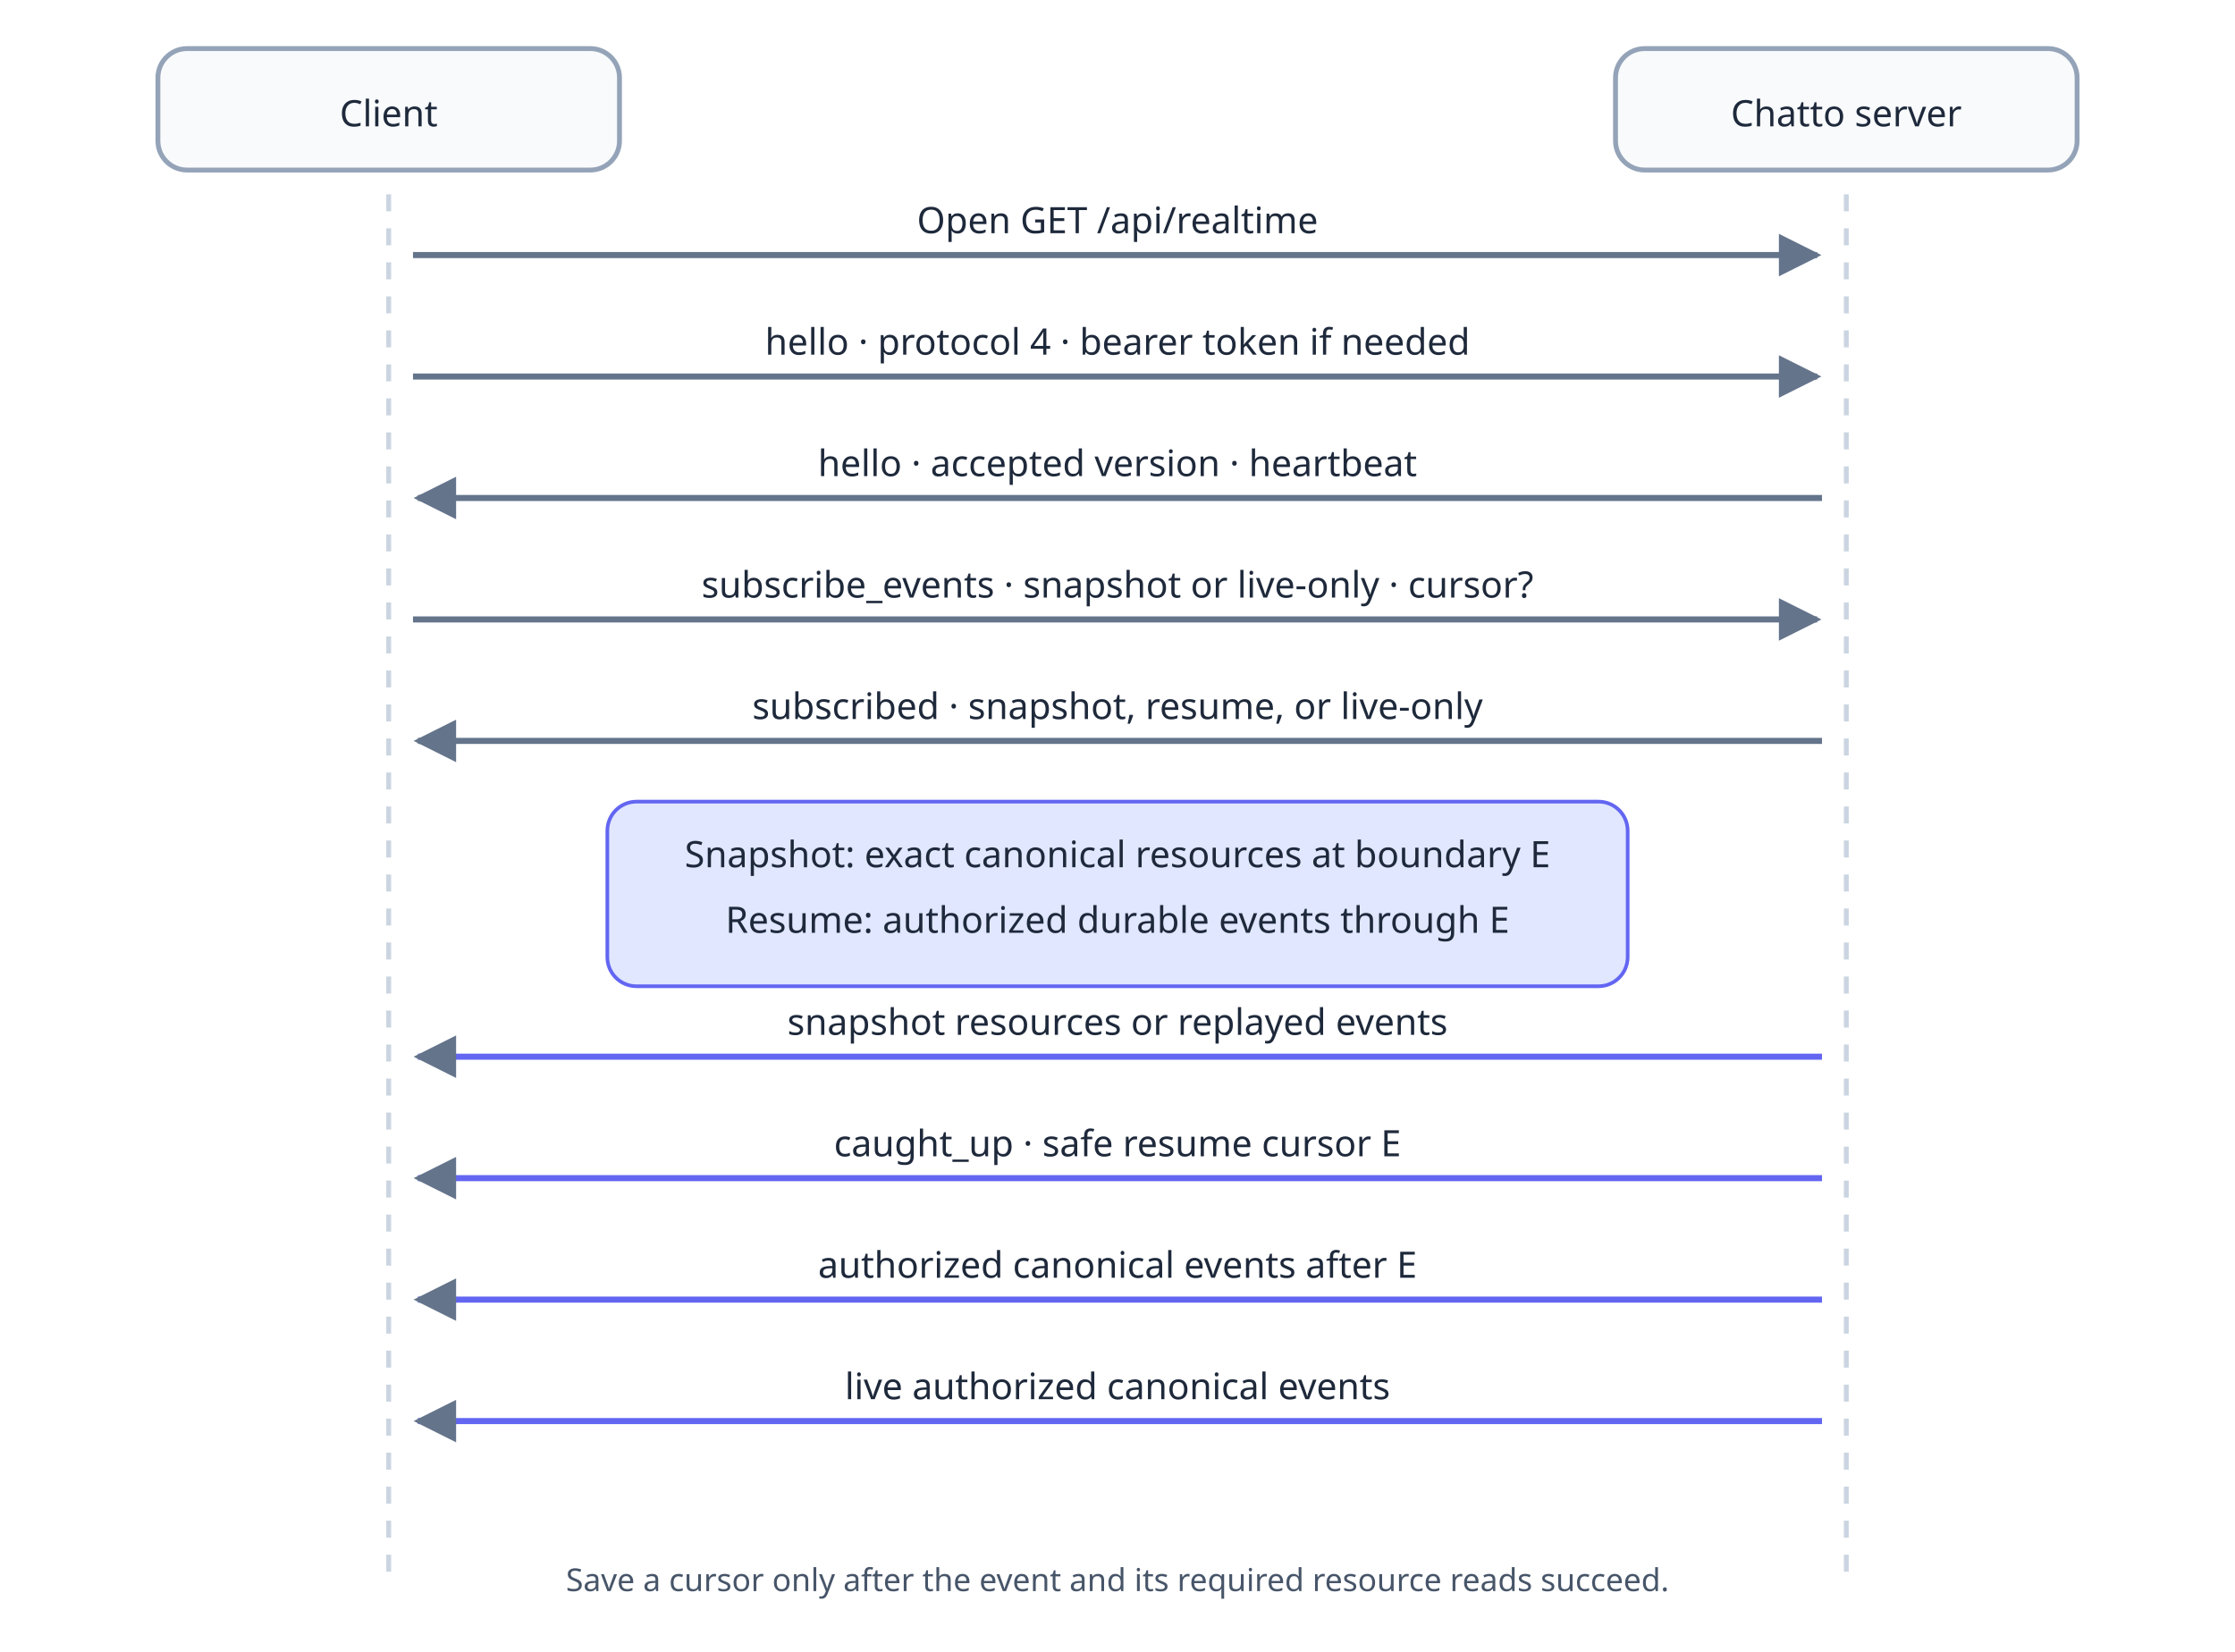
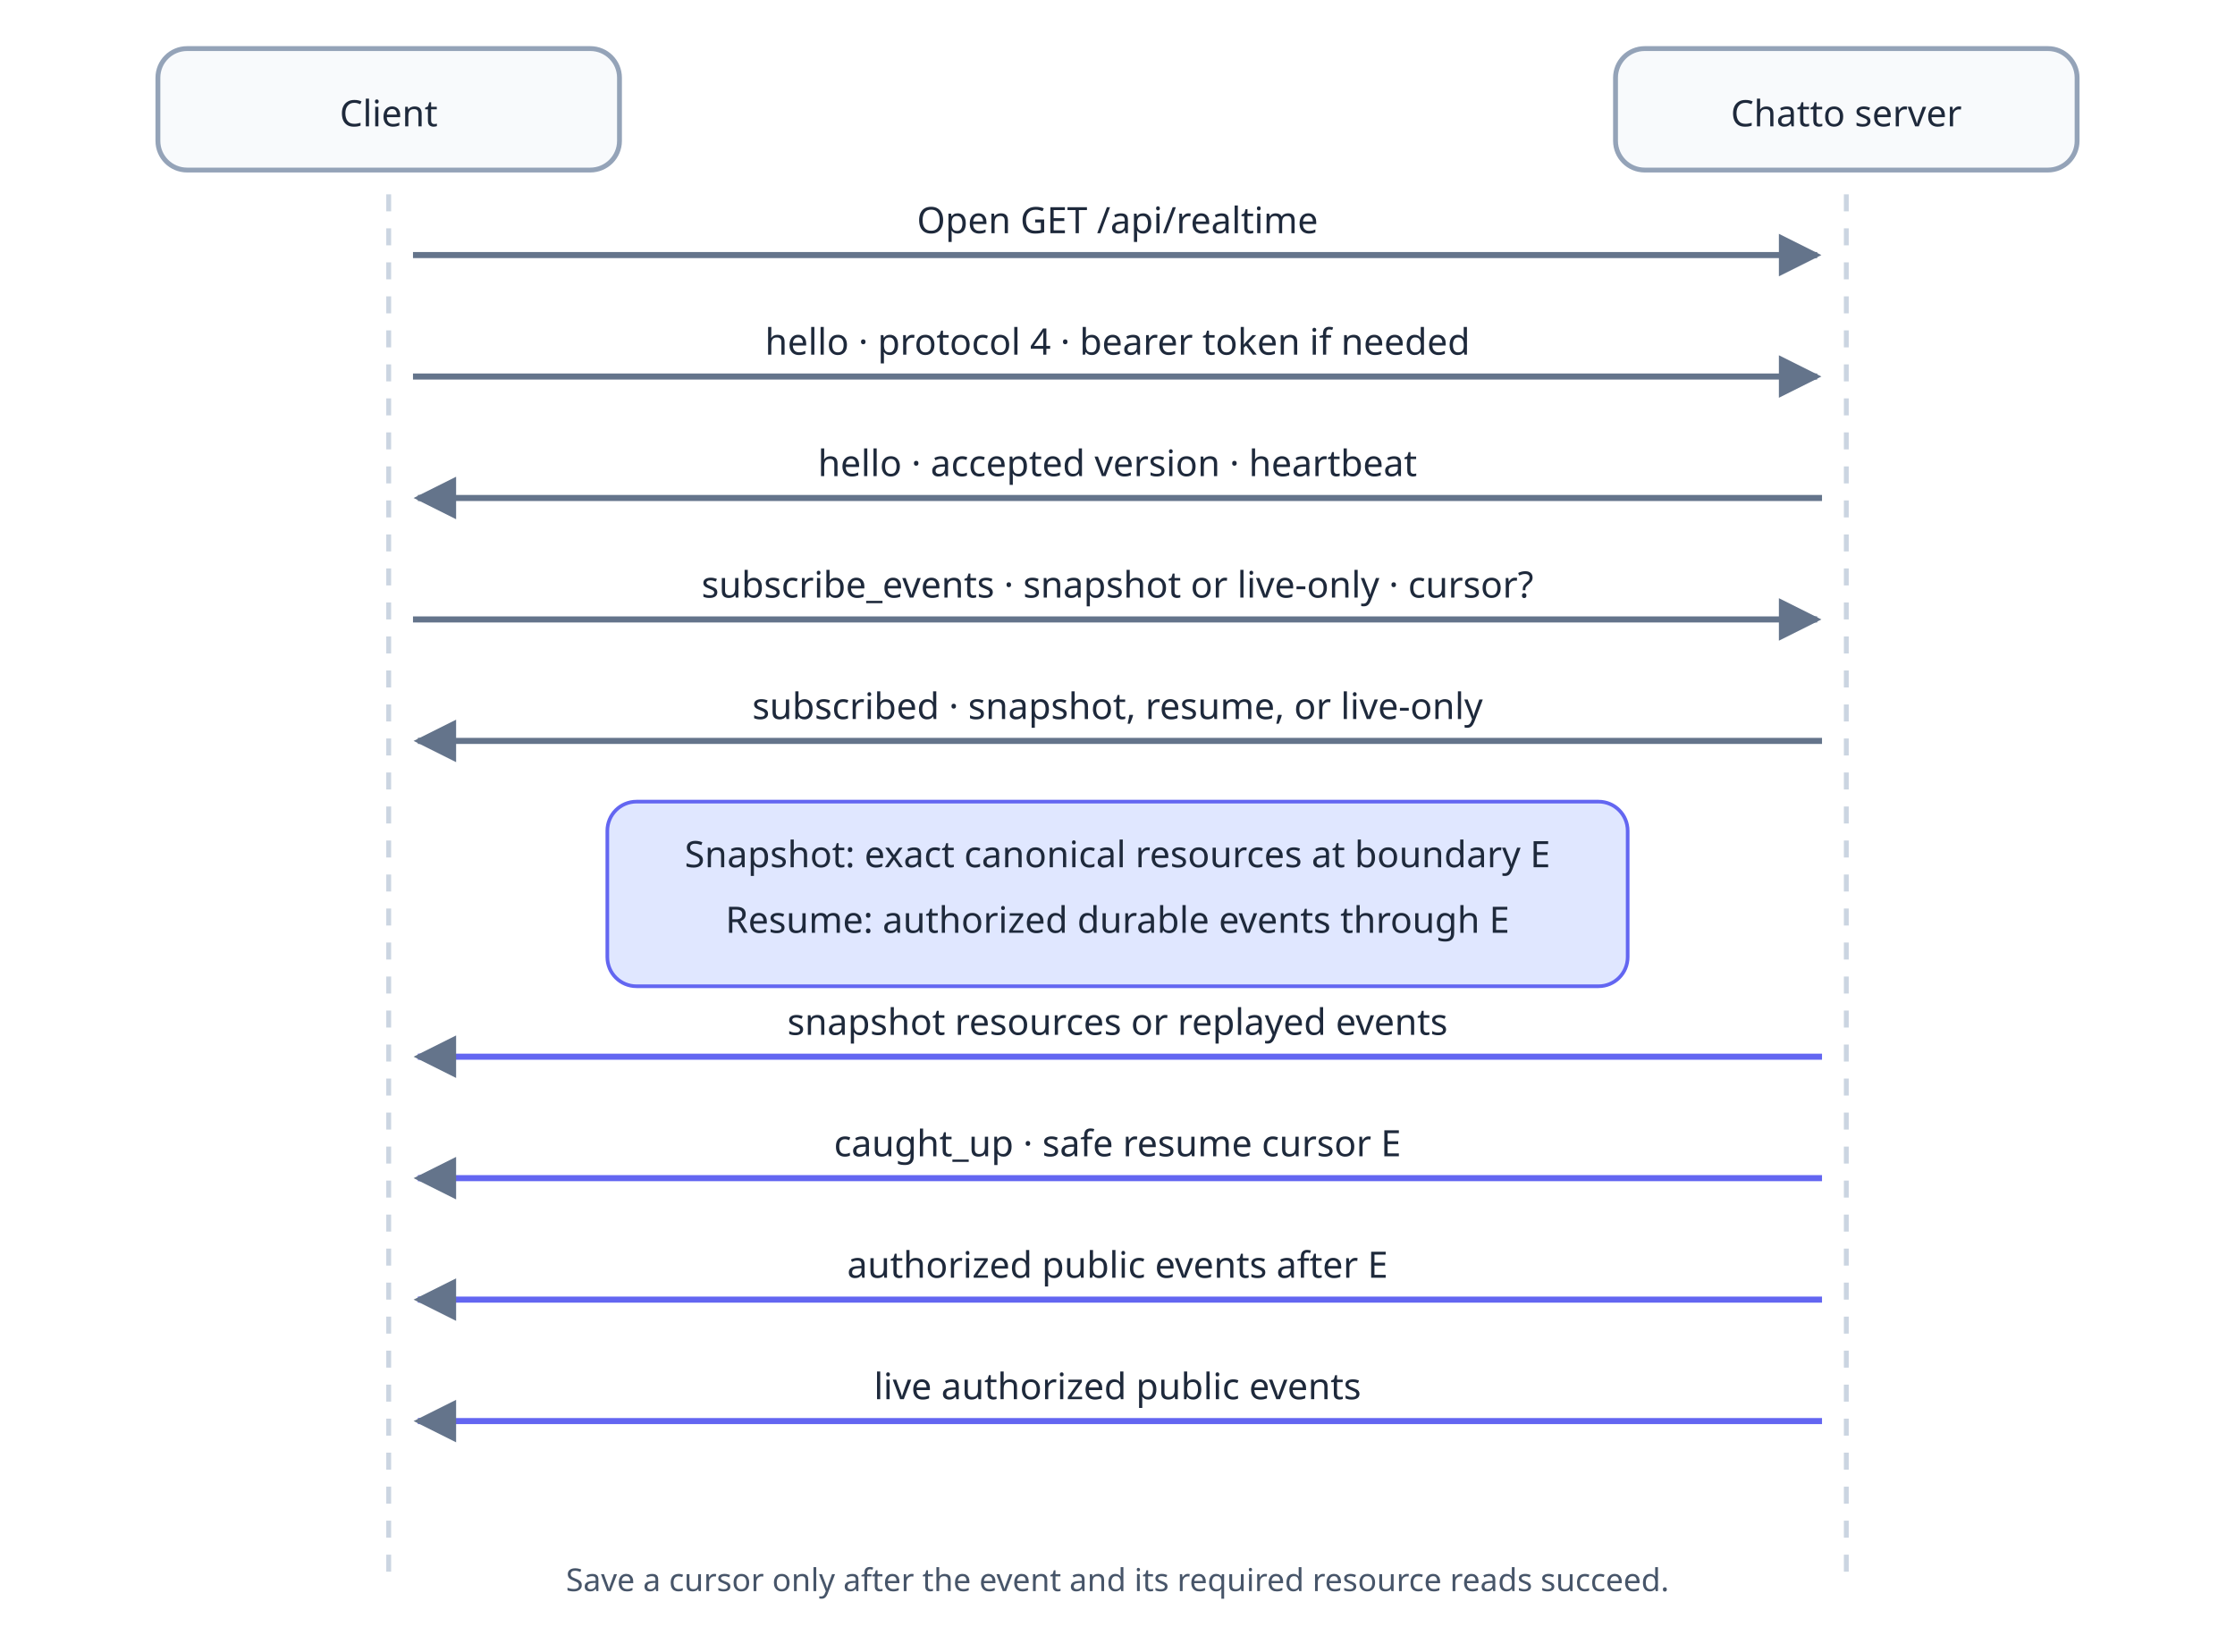
<svg xmlns="http://www.w3.org/2000/svg" viewBox="0 0 920 680" role="img" aria-labelledby="title desc" style="display:block;width:100%;height:auto;min-width:42rem;max-width:920px;margin-inline:auto">
  <defs>
    <marker id="arrow" viewBox="0 0 10 10" refX="9" refY="5" markerWidth="7" markerHeight="7" orient="auto-start-reverse">
      <path d="M 0 0 L 10 5 L 0 10 z" fill="var(--sl-color-gray-3, #64748b)" />
    </marker>
  </defs>
  <style>
    .box { fill: var(--sl-color-bg-nav, #f8fafc); stroke: var(--sl-color-gray-4, #94a3b8); stroke-width: 2; }
    .lane { stroke: var(--sl-color-gray-5, #cbd5e1); stroke-width: 2; stroke-dasharray: 7 7; }
    .flow { stroke: var(--sl-color-gray-3, #64748b); stroke-width: 2.5; marker-end: url(#arrow); }
    .durable { stroke: var(--sl-color-accent, #6366f1); }
    .label { fill: var(--sl-color-white, #fff); font: 600 18px system-ui, sans-serif; }
    .text { fill: var(--sl-color-text, #1e293b); font: 15px system-ui, sans-serif; }
    .small { fill: var(--sl-color-gray-2, #475569); font: 13px system-ui, sans-serif; }
    .pill { fill: var(--sl-color-accent-low, #e0e7ff); stroke: var(--sl-color-accent, #6366f1); stroke-width: 1.5; }
  </style>
  <rect x="65" y="20" width="190" height="50" rx="12" class="box" />
  <rect x="665" y="20" width="190" height="50" rx="12" class="box" />
  <text x="160" y="52" text-anchor="middle" class="text">Client</text>
  <text x="760" y="52" text-anchor="middle" class="text">Chatto server</text>
  <line x1="160" y1="80" x2="160" y2="650" class="lane" />
  <line x1="760" y1="80" x2="760" y2="650" class="lane" />
  <line x1="170" y1="105" x2="748" y2="105" class="flow" />
  <text x="460" y="96" text-anchor="middle" class="text">Open GET /api/realtime</text>
  <line x1="170" y1="155" x2="748" y2="155" class="flow" />
  <text x="460" y="146" text-anchor="middle" class="text">hello · protocol 4 · bearer token if needed</text>
  <line x1="750" y1="205" x2="172" y2="205" class="flow" />
  <text x="460" y="196" text-anchor="middle" class="text">hello · accepted version · heartbeat</text>
  <line x1="170" y1="255" x2="748" y2="255" class="flow" />
  <text x="460" y="246" text-anchor="middle" class="text">subscribe_events · snapshot or live-only · cursor?</text>
  <line x1="750" y1="305" x2="172" y2="305" class="flow" />
  <text x="460" y="296" text-anchor="middle" class="text">subscribed · snapshot, resume, or live-only</text>
  <rect x="250" y="330" width="420" height="76" rx="12" class="pill" />
  <text x="460" y="357" text-anchor="middle" class="text">Snapshot: exact canonical resources at boundary E</text>
  <text x="460" y="384" text-anchor="middle" class="text">Resume: authorized durable events through E</text>
  <line x1="750" y1="435" x2="172" y2="435" class="flow durable" />
  <text x="460" y="426" text-anchor="middle" class="text">snapshot resources or replayed events</text>
  <line x1="750" y1="485" x2="172" y2="485" class="flow durable" />
  <text x="460" y="476" text-anchor="middle" class="text">caught_up · safe resume cursor E</text>
  <line x1="750" y1="535" x2="172" y2="535" class="flow durable" />
-   <text x="460" y="526" text-anchor="middle" class="text">authorized canonical events after E</text>
+   <text x="460" y="526" text-anchor="middle" class="text">authorized public events after E</text>
  <line x1="750" y1="585" x2="172" y2="585" class="flow durable" />
-   <text x="460" y="576" text-anchor="middle" class="text">live authorized canonical events</text>
+   <text x="460" y="576" text-anchor="middle" class="text">live authorized public events</text>
  <text x="460" y="655" text-anchor="middle" class="small">Save a cursor only after the event and its required resource reads succeed.</text>
</svg>
